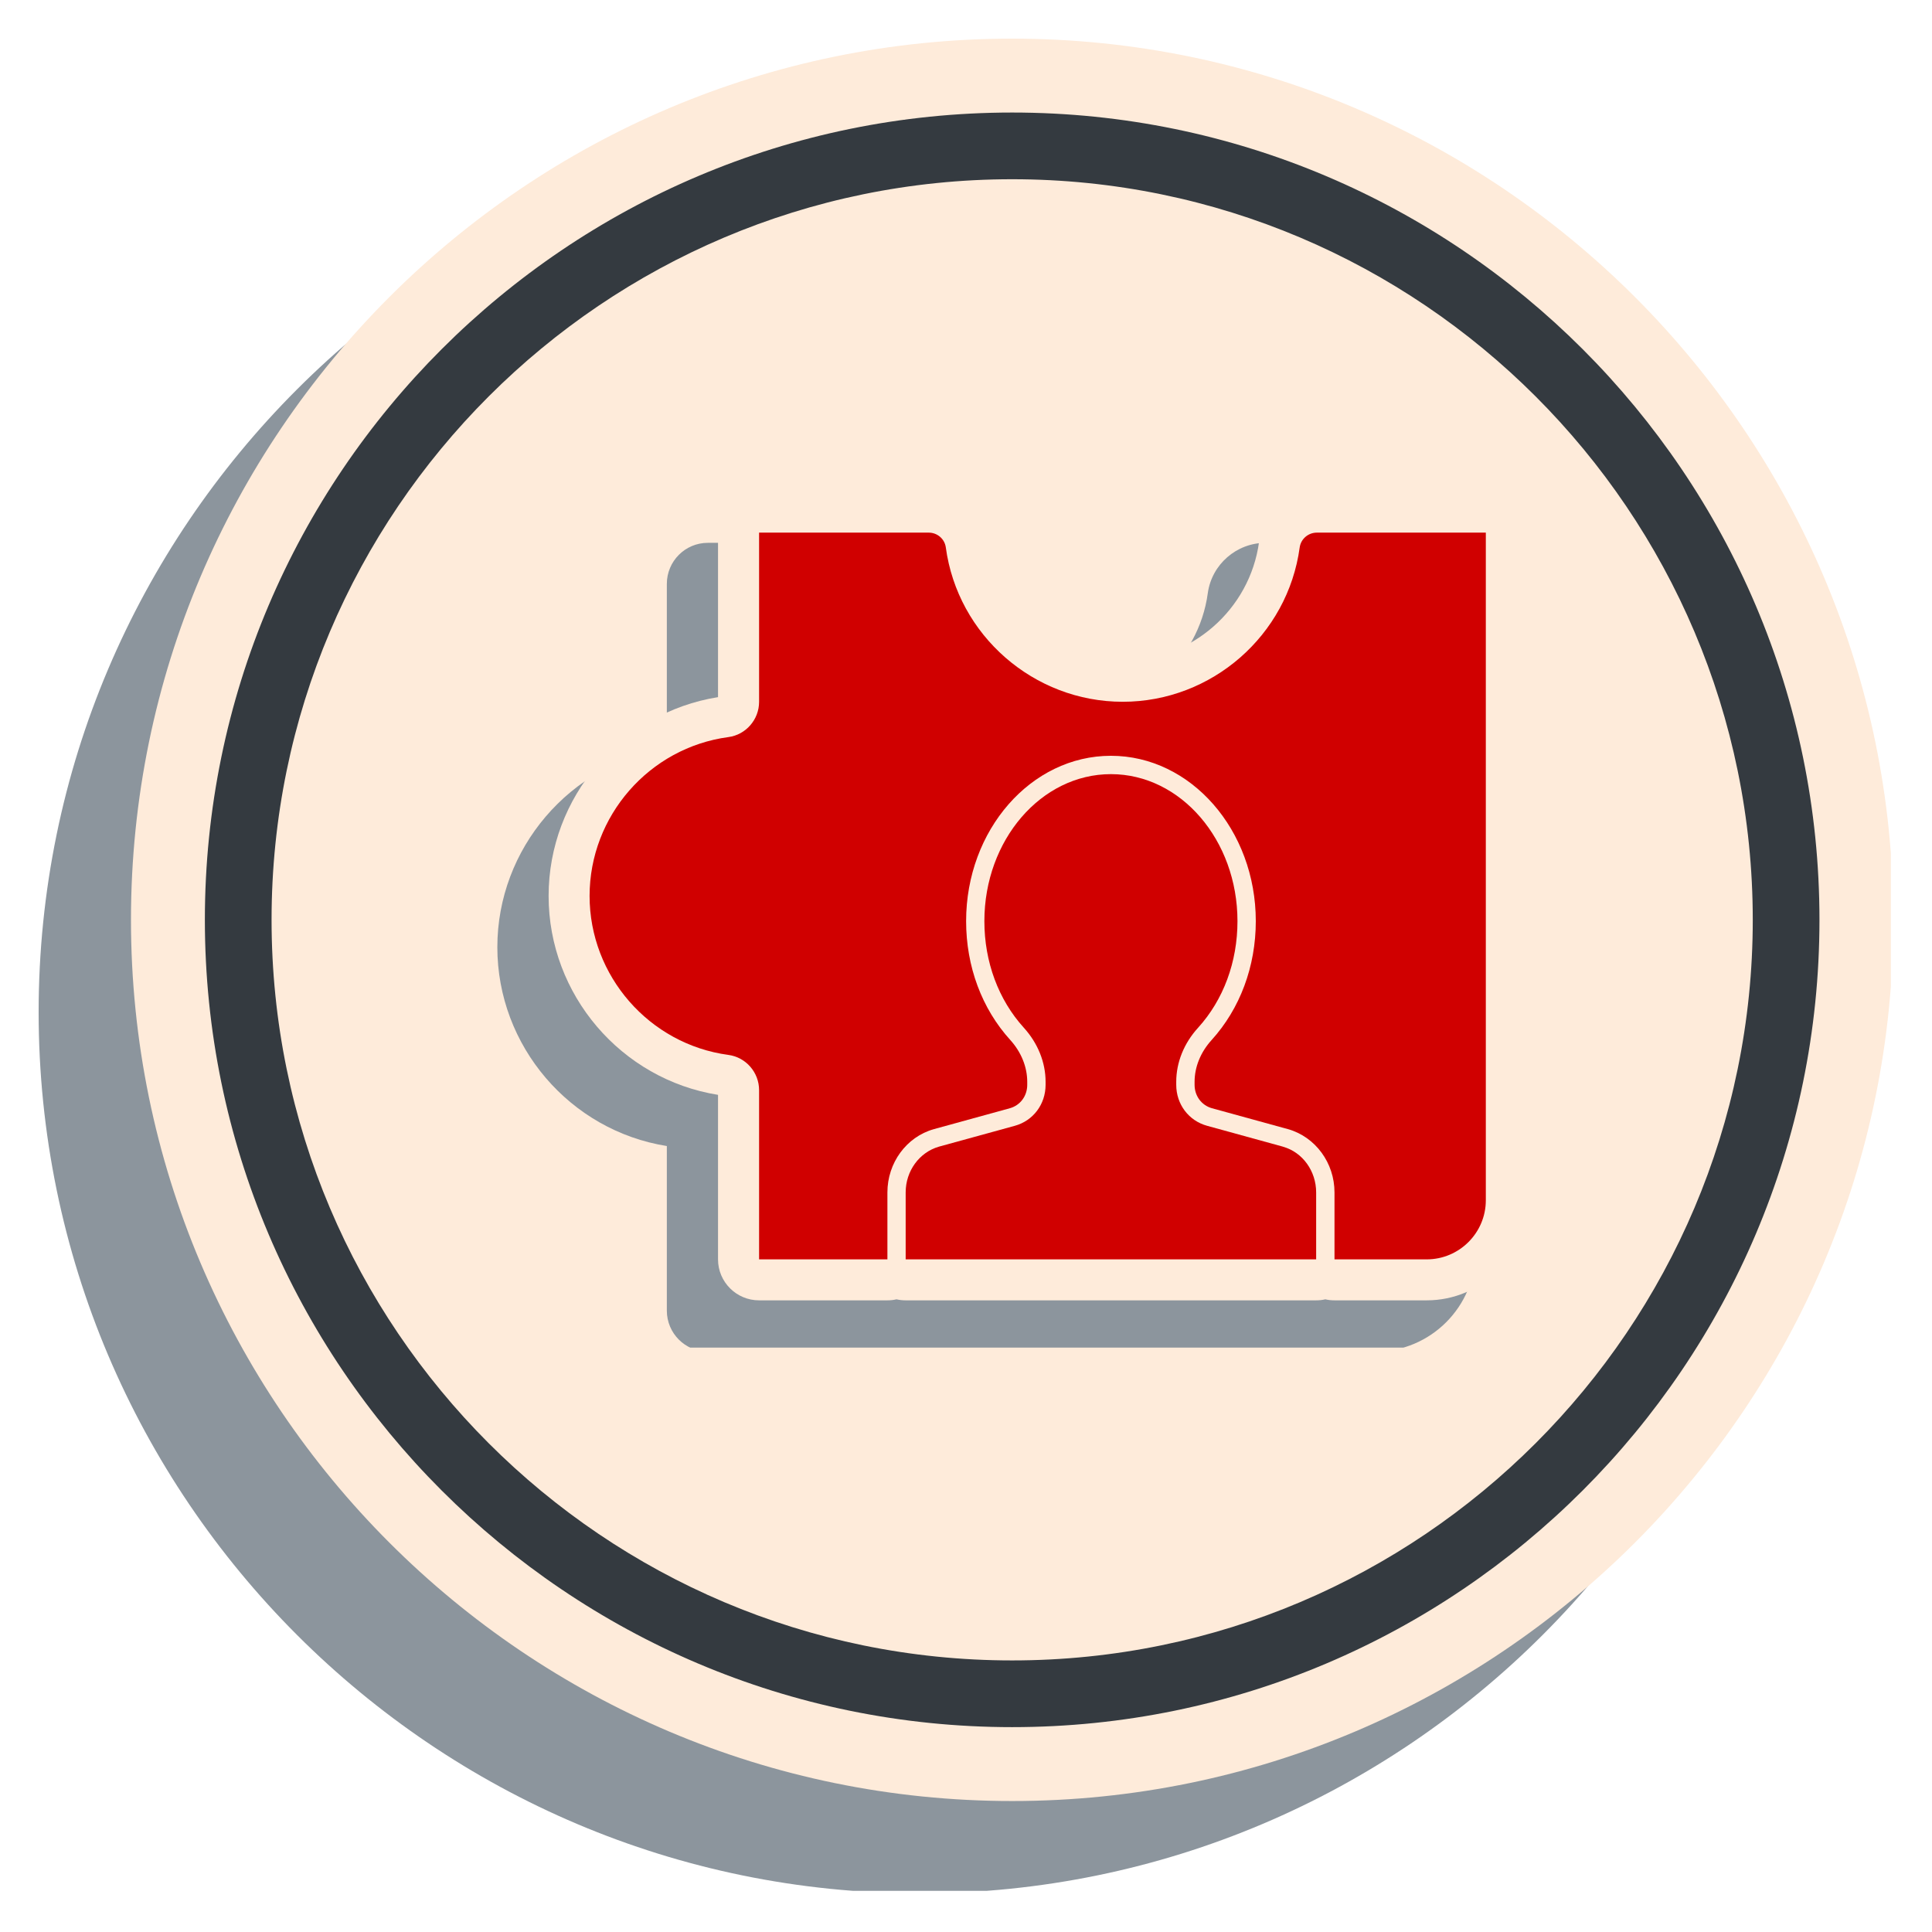
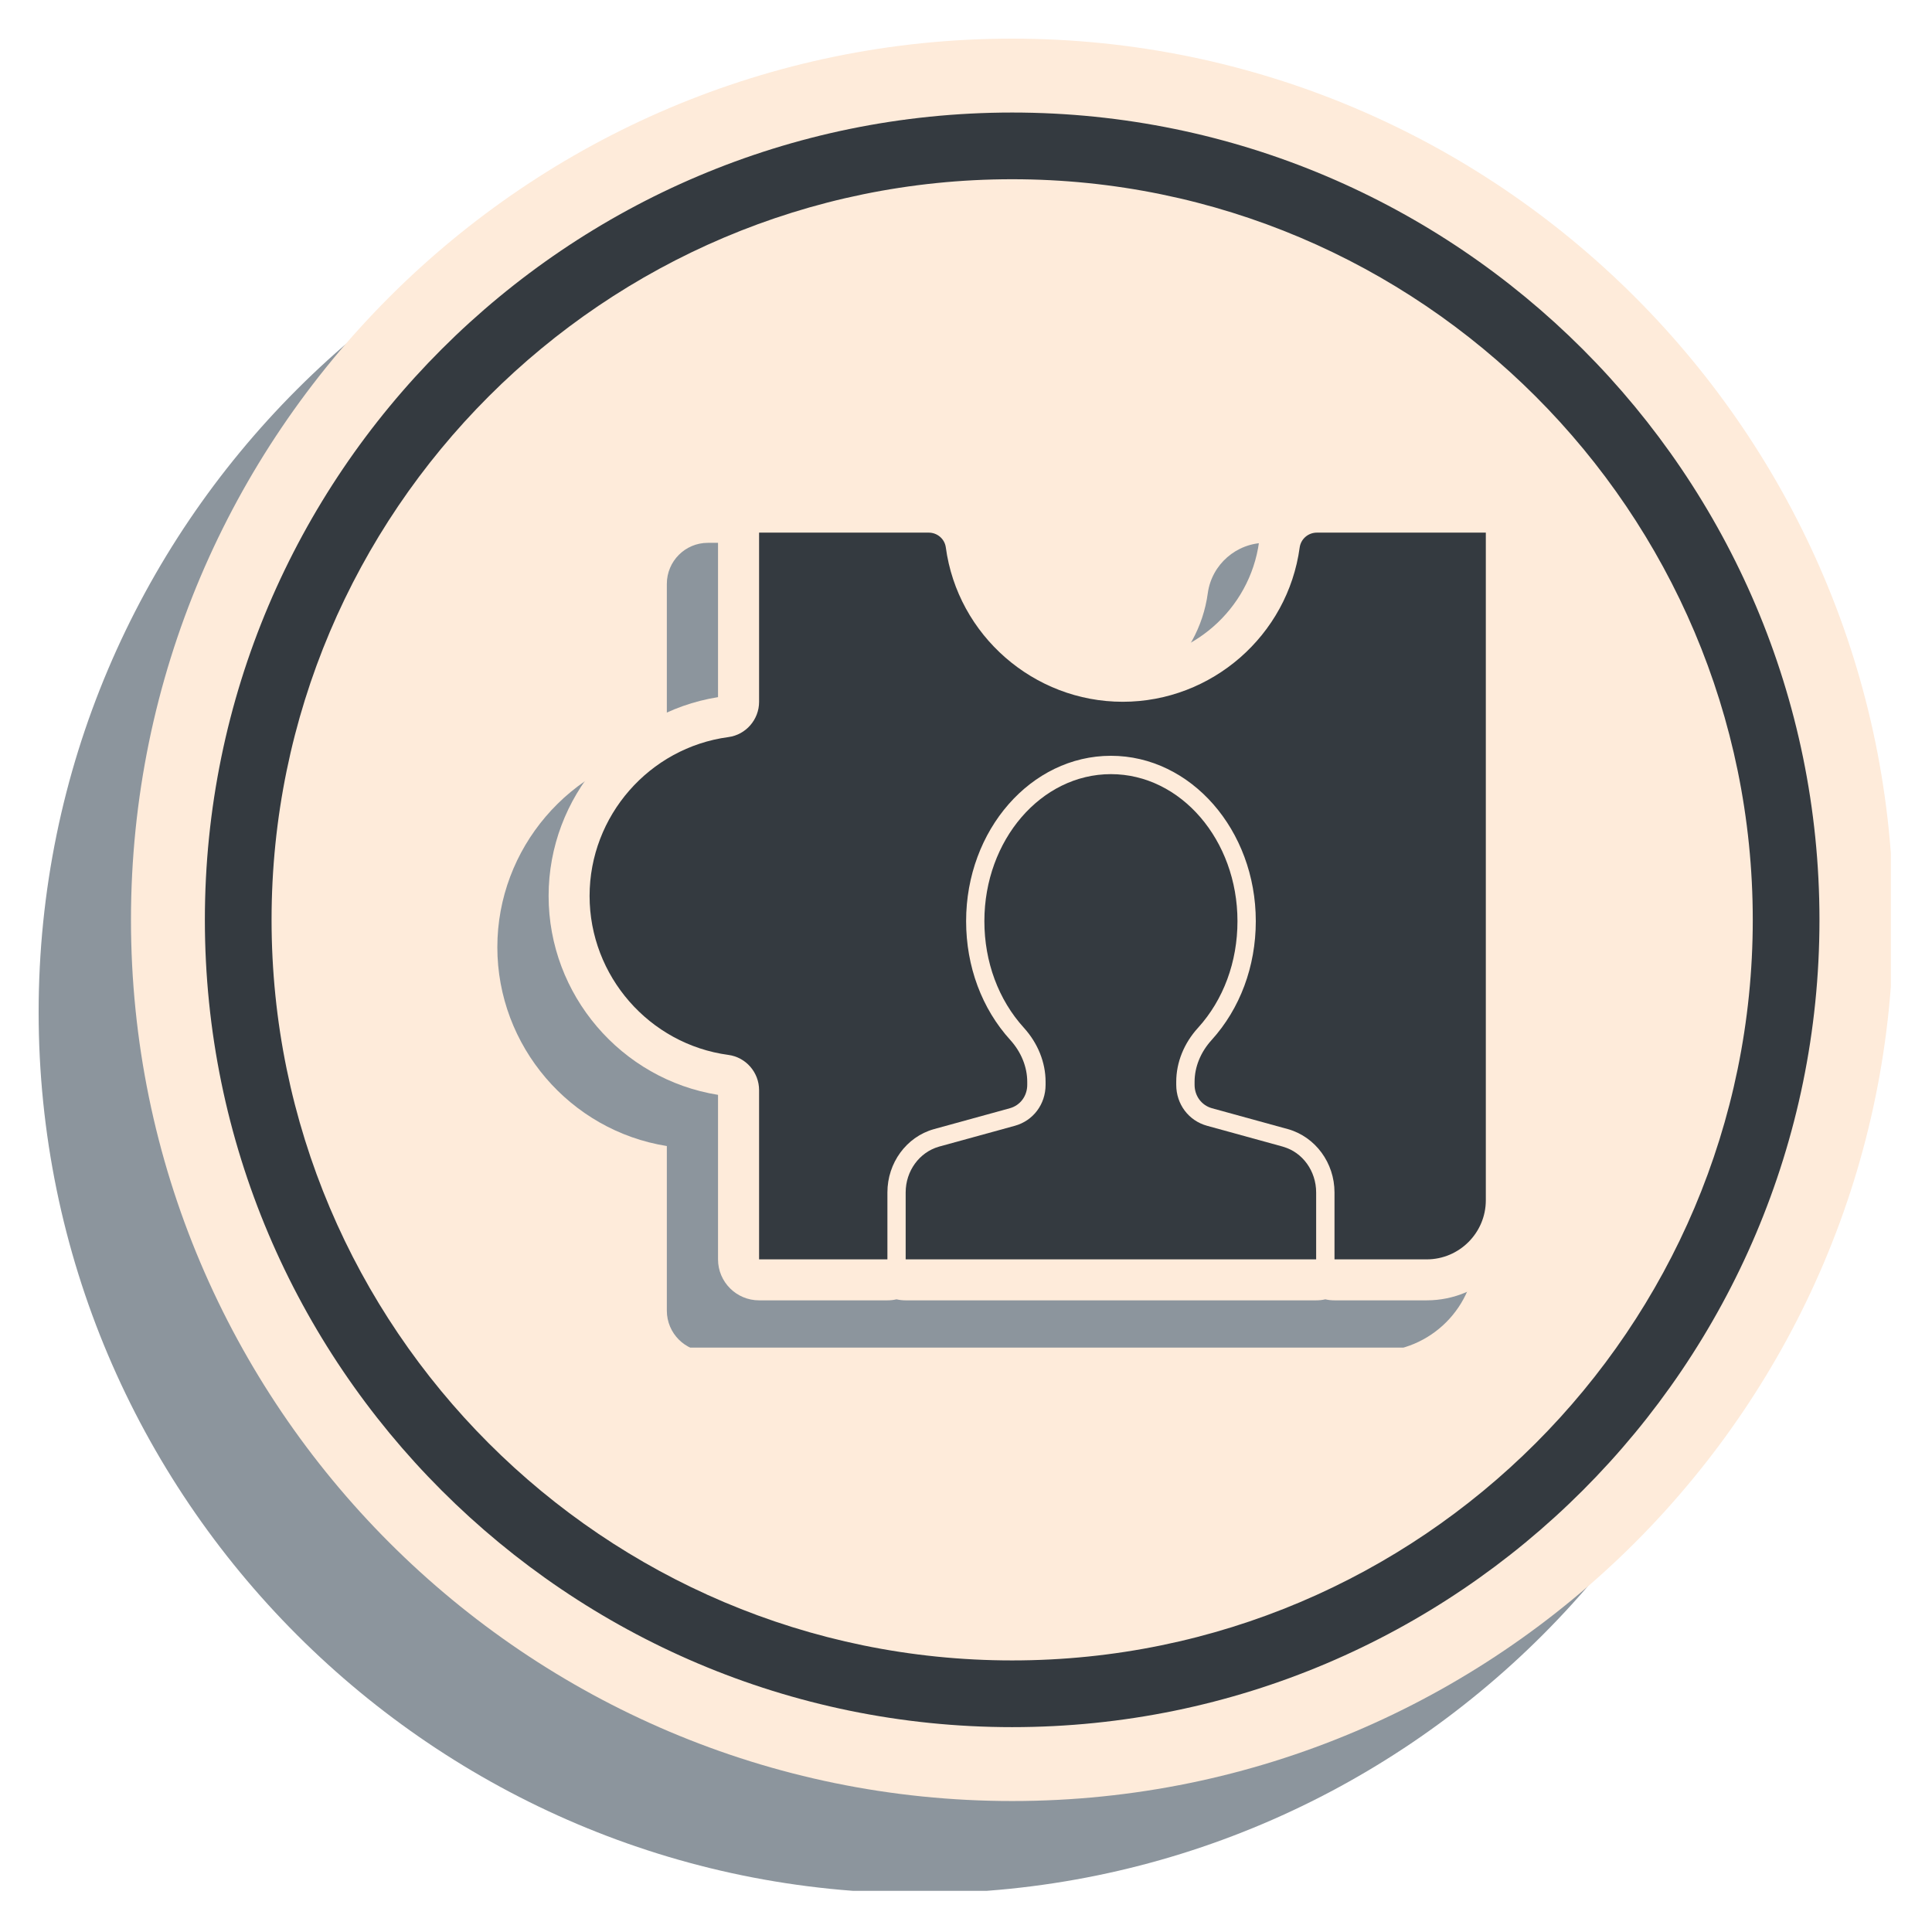
<svg xmlns="http://www.w3.org/2000/svg" width="600" height="600" viewBox="0 0 600 600" version="1.1" preserveAspectRatio="xMidYMid meet" role="img">
  <defs>
    <clipPath id="190cf722b0">
      <path d="M 92.035 109 L 137 109 L 137 146.188 L 92.035 146.188 Z M 92.035 109 " clip-rule="nonzero" />
    </clipPath>
    <clipPath id="16f9dc685b">
      <path d="M 94 107.188 L 139 107.188 L 139 145 L 94 145 Z M 94 107.188 " clip-rule="nonzero" />
    </clipPath>
    <clipPath id="0501ec5aed">
      <path d="M 544.297 8 L 701 8 L 701 164.008 L 544.297 164.008 Z M 544.297 8 " clip-rule="nonzero" />
    </clipPath>
    <clipPath id="6736ef92cd">
      <path d="M 552 0 L 708.305 0 L 708.305 157 L 552 157 Z M 552 0 " clip-rule="nonzero" />
    </clipPath>
  </defs>
  <g id="existing-circle-frame" transform="translate(12 12) scale(3.507266) translate(-544.2969 0)">
    <g clip-path="url(#0501ec5aed)">
      <path fill="#8c959d" d="M 622.324 164.23 C 579.301 164.23 544.297 129.227 544.297 86.203 C 544.297 43.18 579.301 8.176 622.324 8.176 C 665.348 8.176 700.352 43.18 700.352 86.203 C 700.352 129.227 665.348 164.23 622.324 164.23 " fill-opacity="1" fill-rule="nonzero" />
    </g>
    <g clip-path="url(#6736ef92cd)">
      <path fill="#feebda" d="M 630.5 0 C 587.477 0 552.473 35.004 552.473 78.027 C 552.473 121.051 587.477 156.055 630.5 156.055 C 673.523 156.055 708.527 121.051 708.527 78.027 C 708.527 35.004 673.523 0 630.5 0 " fill-opacity="1" fill-rule="nonzero" />
    </g>
    <path fill="#343a40" d="M 630.5 143.605 C 594.34 143.605 564.922 114.188 564.922 78.027 C 564.922 41.867 594.34 12.449 630.5 12.449 C 666.66 12.449 696.078 41.867 696.078 78.027 C 696.078 114.188 666.66 143.605 630.5 143.605 Z M 630.5 6.543 C 591.086 6.543 559.016 38.609 559.016 78.027 C 559.016 117.445 591.086 149.512 630.5 149.512 C 669.918 149.512 701.984 117.445 701.984 78.027 C 701.984 38.609 669.918 6.543 630.5 6.543 " fill-opacity="1" fill-rule="nonzero" />
  </g>
  <g id="individualized-motif-placement" transform="translate(314.3373 285.6627) scale(6.815943) translate(-115.5043 -126.6975)">
    <g id="existing-individualized-motif">
      <g id="intentions-puzzle">
        <g clip-path="url(#190cf722b0)">
          <path fill="#8c959d" d="M 132.055 146.371 L 127.855 146.371 C 127.711 146.371 127.574 146.355 127.438 146.324 C 127.305 146.355 127.164 146.371 127.023 146.371 L 108.316 146.371 C 108.172 146.371 108.035 146.355 107.898 146.324 C 107.766 146.355 107.625 146.371 107.484 146.371 L 101.637 146.371 C 100.605 146.371 99.77 145.535 99.77 144.504 L 99.77 137.004 C 95.352 136.301 92.047 132.445 92.047 127.945 C 92.047 123.445 95.352 119.59 99.77 118.887 L 99.77 111.391 C 99.77 110.359 100.605 109.52 101.637 109.52 L 109.367 109.52 C 110.688 109.52 111.816 110.504 111.996 111.809 C 112.414 114.898 115.082 117.23 118.207 117.23 C 121.332 117.23 124 114.898 124.418 111.812 C 124.598 110.504 125.727 109.52 127.051 109.52 L 134.75 109.52 C 135.781 109.52 136.617 110.359 136.617 111.391 L 136.617 141.809 C 136.617 144.324 134.57 146.371 132.055 146.371 " fill-opacity="1" fill-rule="nonzero" />
        </g>
        <g clip-path="url(#16f9dc685b)">
          <path fill="#feebda" d="M 137.086 107.188 L 129.387 107.188 C 128.062 107.188 126.934 108.172 126.754 109.477 C 126.336 112.566 123.664 114.895 120.543 114.895 C 117.418 114.895 114.746 112.562 114.328 109.473 C 114.152 108.168 113.023 107.188 111.703 107.188 L 103.973 107.188 C 102.941 107.188 102.102 108.023 102.102 109.055 L 102.102 116.551 C 97.688 117.254 94.383 121.109 94.383 125.609 C 94.383 130.113 97.688 133.965 102.102 134.672 L 102.102 142.168 C 102.102 143.199 102.941 144.035 103.973 144.035 L 109.82 144.035 C 109.961 144.035 110.102 144.02 110.234 143.988 C 110.371 144.02 110.508 144.035 110.652 144.035 L 129.355 144.035 C 129.5 144.035 129.641 144.02 129.773 143.988 C 129.906 144.02 130.047 144.035 130.191 144.035 L 134.391 144.035 C 136.906 144.035 138.953 141.988 138.953 139.473 L 138.953 109.055 C 138.953 108.023 138.117 107.188 137.086 107.188 " fill-opacity="1" fill-rule="nonzero" />
        </g>
-         <path fill="#d00000" d="M 127.855 137.039 L 127.836 137.031 L 124.387 136.082 C 123.547 135.852 122.98 135.102 122.98 134.215 L 122.98 134.078 C 122.98 133.195 123.332 132.32 123.973 131.617 C 125.133 130.34 125.77 128.613 125.77 126.758 C 125.77 123.062 123.184 120.059 120.004 120.059 C 116.824 120.059 114.238 123.062 114.238 126.758 C 114.238 128.613 114.879 130.34 116.039 131.617 C 116.676 132.32 117.027 133.195 117.027 134.078 L 117.027 134.215 C 117.027 135.102 116.461 135.852 115.625 136.082 L 112.172 137.031 C 111.27 137.289 110.652 138.145 110.652 139.117 L 110.652 142.168 L 129.355 142.168 L 129.355 139.117 C 129.355 138.145 128.738 137.289 127.855 137.039 " fill-opacity="1" fill-rule="nonzero" />
-         <path fill="#d00000" d="M 129.387 109.055 C 128.992 109.055 128.66 109.344 128.605 109.727 C 128.062 113.738 124.598 116.762 120.543 116.762 C 116.488 116.762 113.02 113.734 112.48 109.723 C 112.426 109.34 112.094 109.055 111.703 109.055 L 103.973 109.055 L 103.973 116.766 C 103.973 117.574 103.371 118.266 102.574 118.371 C 98.969 118.855 96.25 121.965 96.25 125.609 C 96.25 129.254 98.969 132.367 102.574 132.852 C 103.371 132.957 103.973 133.648 103.973 134.457 L 103.973 142.168 L 109.82 142.168 L 109.82 139.117 C 109.82 137.773 110.684 136.59 111.926 136.238 L 111.953 136.23 L 115.402 135.281 C 115.875 135.148 116.191 134.723 116.191 134.215 L 116.191 134.078 C 116.191 133.402 115.918 132.727 115.422 132.176 C 114.121 130.746 113.406 128.82 113.406 126.758 C 113.406 122.605 116.363 119.223 120.004 119.223 C 123.645 119.223 126.605 122.605 126.605 126.758 C 126.605 128.82 125.887 130.746 124.59 132.176 C 124.09 132.727 123.816 133.402 123.816 134.078 L 123.816 134.215 C 123.816 134.723 124.133 135.148 124.605 135.281 L 128.055 136.23 L 128.074 136.234 C 129.324 136.59 130.191 137.773 130.191 139.117 L 130.191 142.168 L 134.391 142.168 C 135.875 142.168 137.086 140.961 137.086 139.473 L 137.086 109.055 L 129.387 109.055 " fill-opacity="1" fill-rule="nonzero" />
+         <path fill="#343a40" d="M 127.855 137.039 L 127.836 137.031 L 124.387 136.082 C 123.547 135.852 122.98 135.102 122.98 134.215 L 122.98 134.078 C 122.98 133.195 123.332 132.32 123.973 131.617 C 125.133 130.34 125.77 128.613 125.77 126.758 C 125.77 123.062 123.184 120.059 120.004 120.059 C 116.824 120.059 114.238 123.062 114.238 126.758 C 114.238 128.613 114.879 130.34 116.039 131.617 C 116.676 132.32 117.027 133.195 117.027 134.078 L 117.027 134.215 C 117.027 135.102 116.461 135.852 115.625 136.082 L 112.172 137.031 C 111.27 137.289 110.652 138.145 110.652 139.117 L 110.652 142.168 L 129.355 142.168 L 129.355 139.117 C 129.355 138.145 128.738 137.289 127.855 137.039 " fill-opacity="1" fill-rule="nonzero" />
+         <path fill="#343a40" d="M 129.387 109.055 C 128.992 109.055 128.66 109.344 128.605 109.727 C 128.062 113.738 124.598 116.762 120.543 116.762 C 116.488 116.762 113.02 113.734 112.48 109.723 C 112.426 109.34 112.094 109.055 111.703 109.055 L 103.973 109.055 L 103.973 116.766 C 103.973 117.574 103.371 118.266 102.574 118.371 C 98.969 118.855 96.25 121.965 96.25 125.609 C 96.25 129.254 98.969 132.367 102.574 132.852 C 103.371 132.957 103.973 133.648 103.973 134.457 L 103.973 142.168 L 109.82 142.168 L 109.82 139.117 C 109.82 137.773 110.684 136.59 111.926 136.238 L 111.953 136.23 L 115.402 135.281 C 115.875 135.148 116.191 134.723 116.191 134.215 L 116.191 134.078 C 116.191 133.402 115.918 132.727 115.422 132.176 C 114.121 130.746 113.406 128.82 113.406 126.758 C 113.406 122.605 116.363 119.223 120.004 119.223 C 123.645 119.223 126.605 122.605 126.605 126.758 C 126.605 128.82 125.887 130.746 124.59 132.176 C 124.09 132.727 123.816 133.402 123.816 134.078 L 123.816 134.215 C 123.816 134.723 124.133 135.148 124.605 135.281 L 128.055 136.23 L 128.074 136.234 C 129.324 136.59 130.191 137.773 130.191 139.117 L 130.191 142.168 L 134.391 142.168 C 135.875 142.168 137.086 140.961 137.086 139.473 L 137.086 109.055 L 129.387 109.055 " fill-opacity="1" fill-rule="nonzero" />
      </g>
    </g>
  </g>
</svg>
